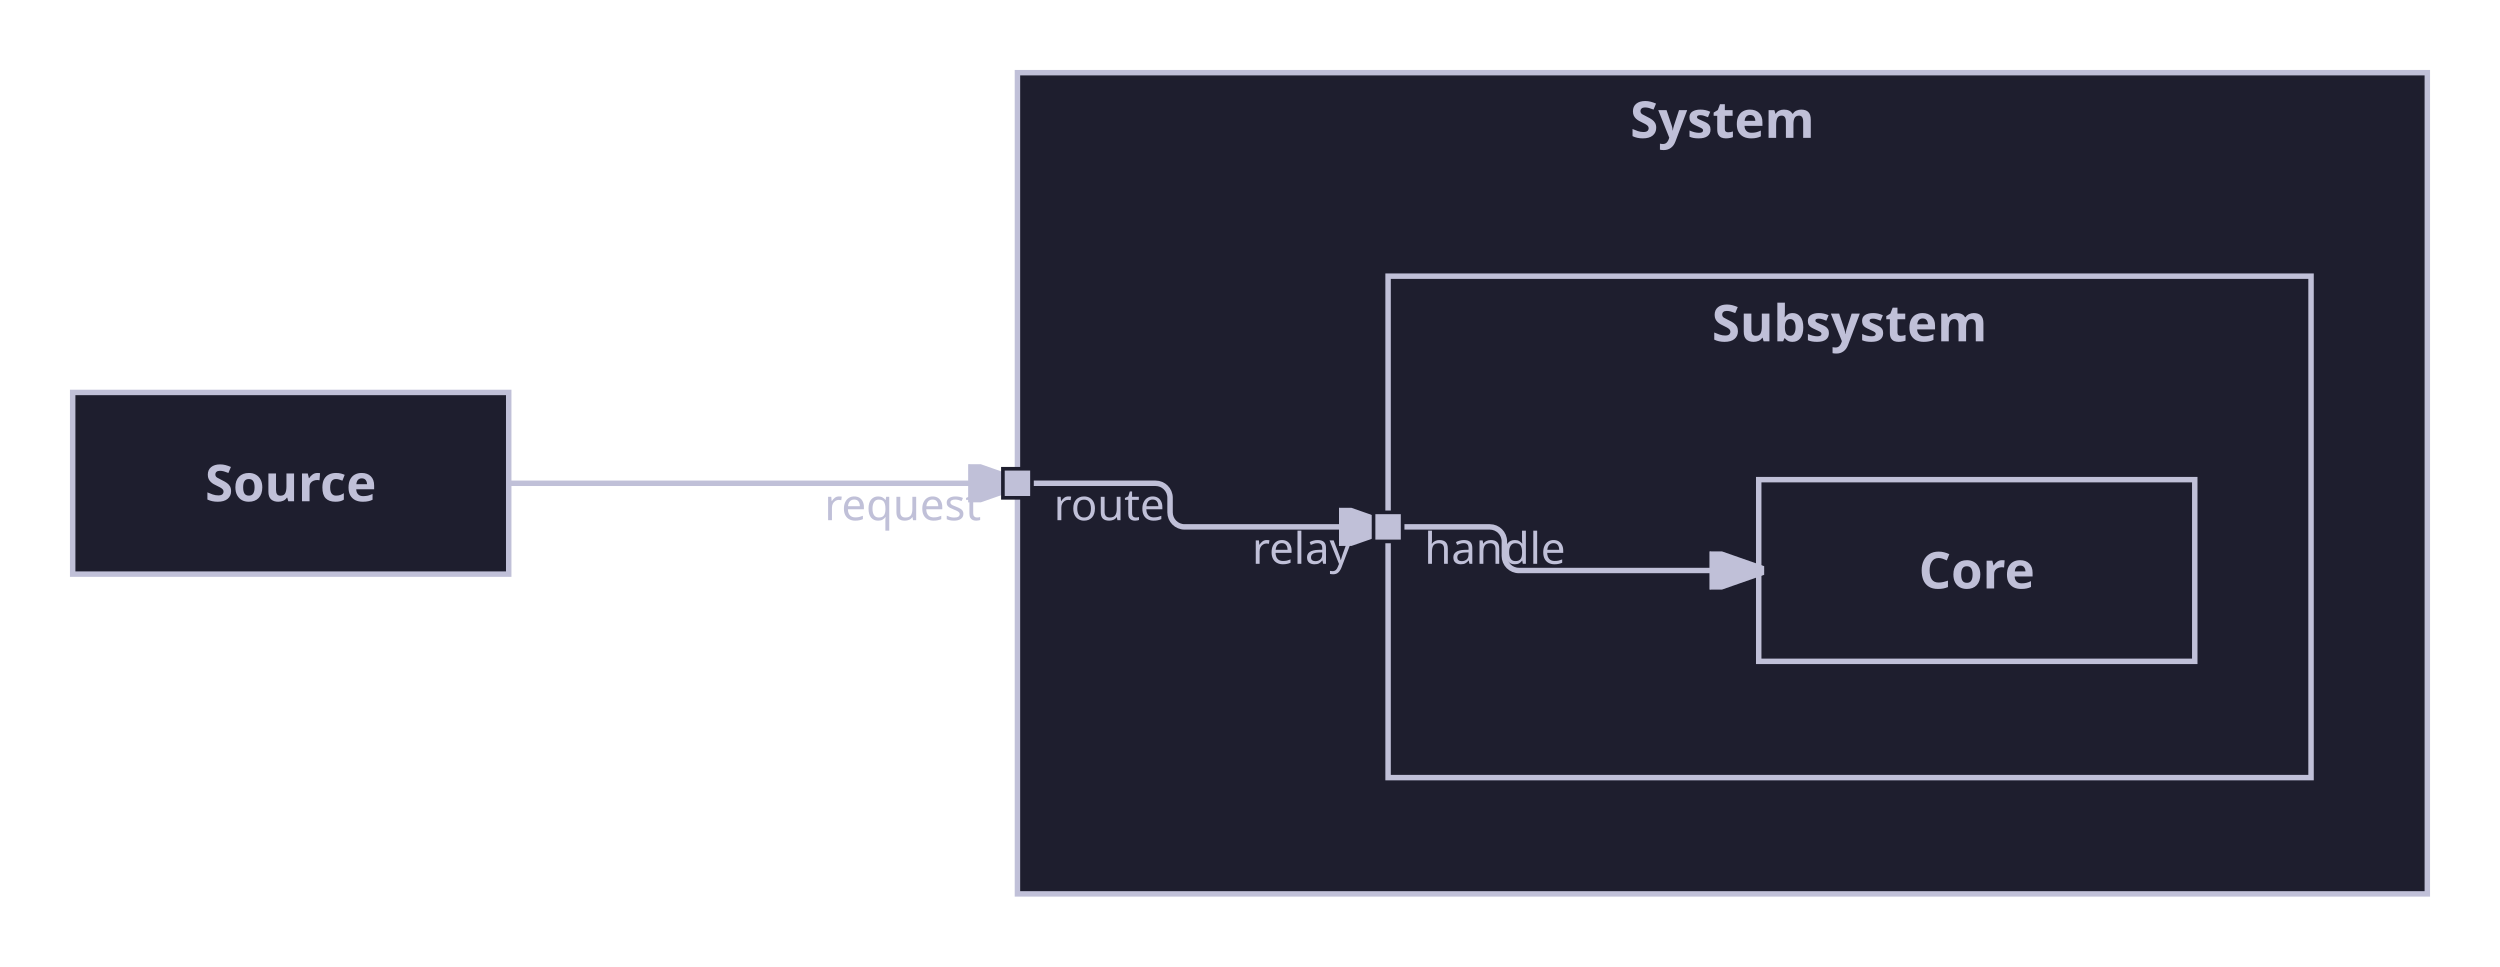
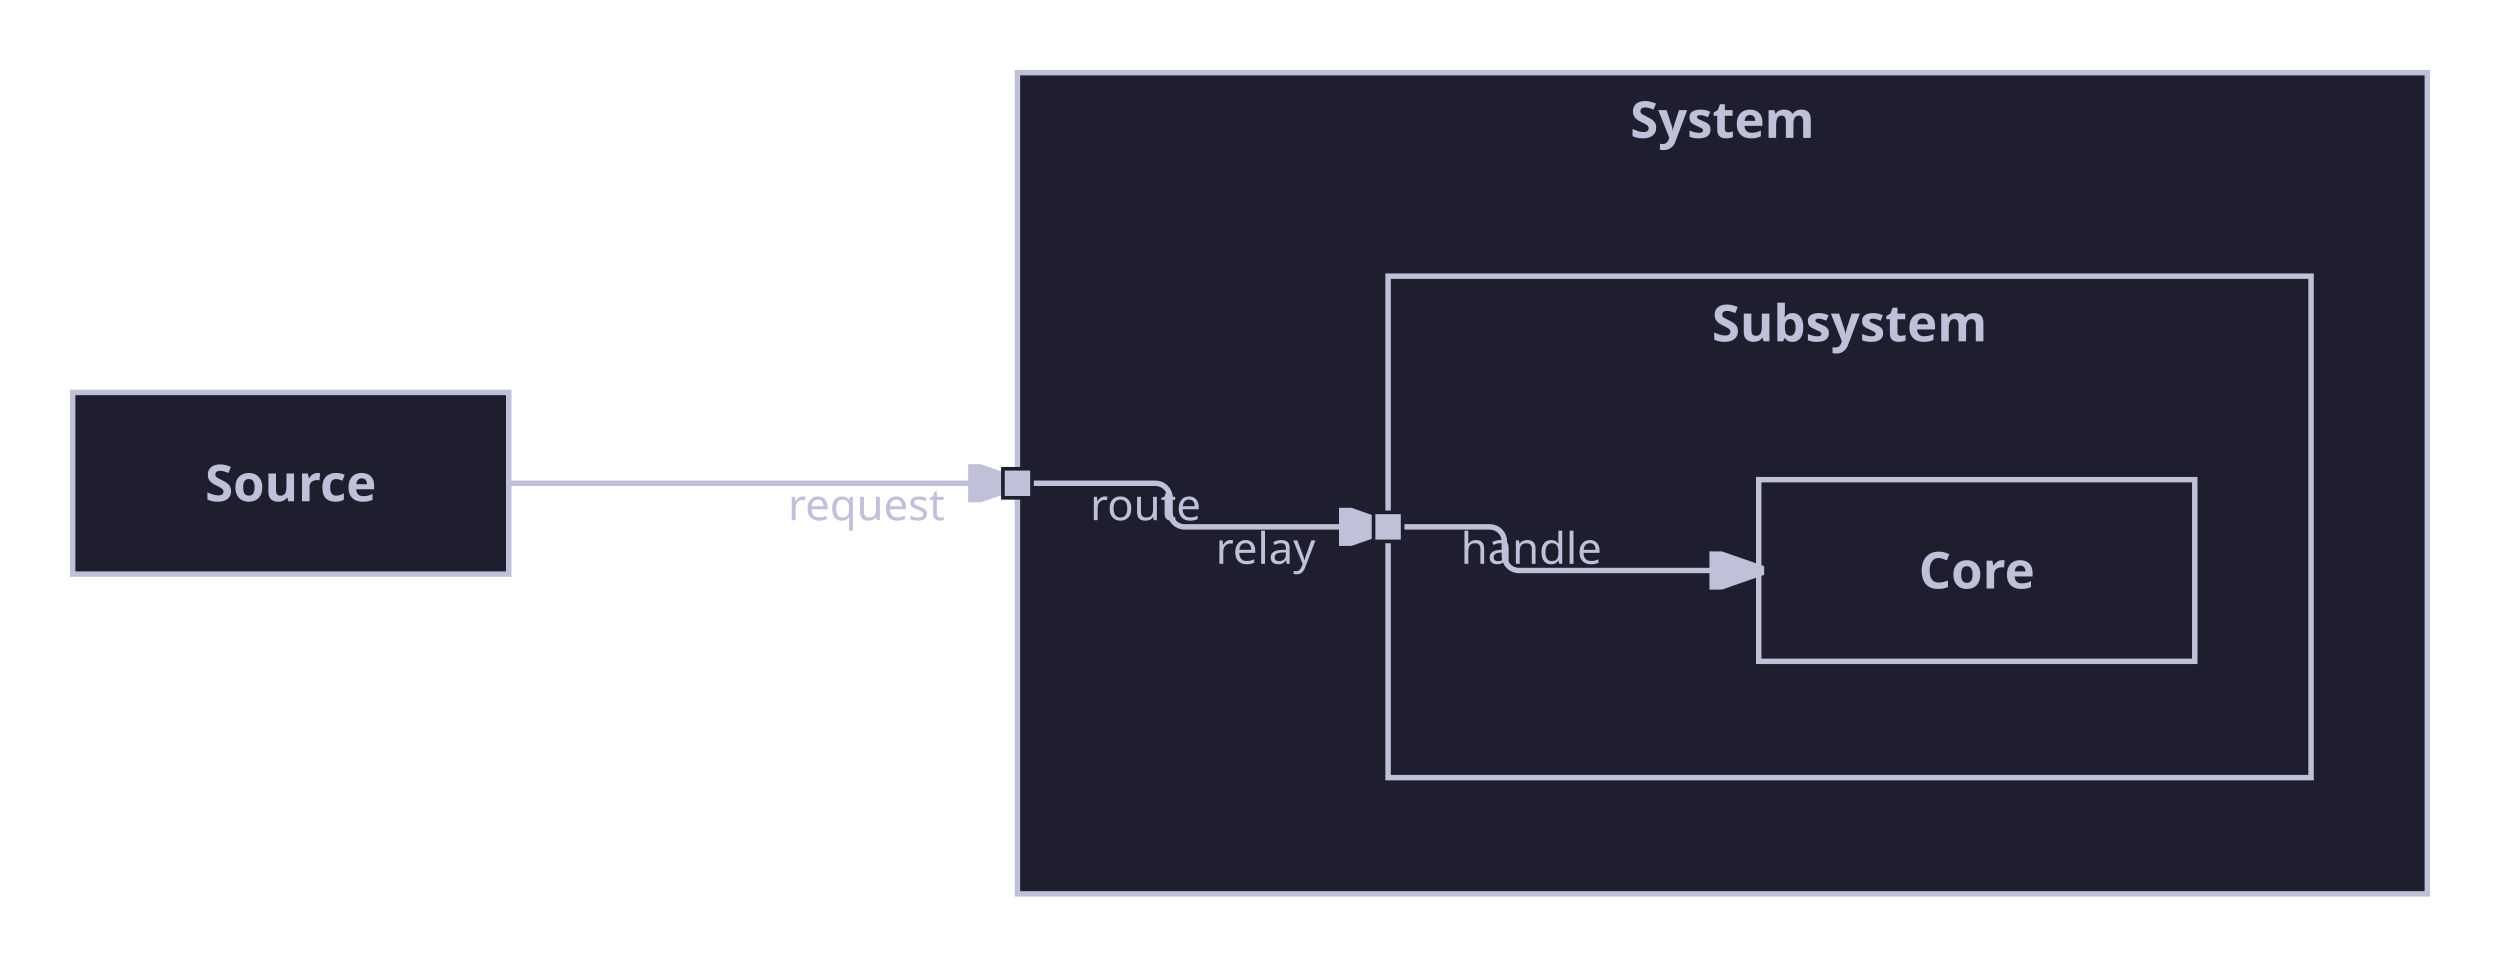
<svg xmlns="http://www.w3.org/2000/svg" width="688.00" height="266.00" viewBox="0 0 688.00 266.00">
  <defs>
    <marker id="line-end-open-chevron" markerWidth="10" markerHeight="7" refX="9" refY="3.5" orient="auto">
      <polyline points="0 0, 10 3.5, 0 7" fill="none" stroke="#C0C0D8" stroke-width="1.50" />
    </marker>
    <marker id="line-end-hollow-triangle" markerWidth="10" markerHeight="7" refX="9" refY="3.5" orient="auto">
      <polygon points="0 0, 10 3.5, 0 7" fill="#1E1E2E" stroke="#C0C0D8" stroke-width="1.50" />
    </marker>
    <marker id="line-end-filled-arrow" markerWidth="10" markerHeight="7" refX="9" refY="3.5" orient="auto">
      <polygon points="0 0, 10 3.5, 0 7" fill="#C0C0D8" stroke="#C0C0D8" stroke-width="1.50" />
    </marker>
    <marker id="line-end-hollow-triangle-crossbar" markerWidth="10" markerHeight="7" refX="9" refY="3.5" orient="auto">
      <polygon points="0 0, 10 3.5, 0 7" fill="#1E1E2E" stroke="#C0C0D8" stroke-width="1.50" />
      <line x1="7" y1="0" x2="7" y2="7" stroke="#C0C0D8" stroke-width="1.50" />
    </marker>
    <marker id="line-end-hollow-diamond" markerWidth="14" markerHeight="8" refX="13" refY="4" orient="auto">
      <polygon points="1 4, 7 0, 13 4, 7 8" fill="#1E1E2E" stroke="#C0C0D8" stroke-width="1.50" />
    </marker>
    <marker id="line-end-filled-diamond" markerWidth="14" markerHeight="8" refX="13" refY="4" orient="auto">
      <polygon points="1 4, 7 0, 13 4, 7 8" fill="#C0C0D8" stroke="#C0C0D8" stroke-width="1.50" />
    </marker>
    <marker id="line-end-circle" markerWidth="10" markerHeight="10" refX="9" refY="5" orient="auto">
      <circle cx="5" cy="5" r="4" fill="#1E1E2E" stroke="#C0C0D8" stroke-width="1.50" />
    </marker>
    <marker id="line-end-bar" markerWidth="4" markerHeight="12" refX="2" refY="6" orient="auto">
      <line x1="2" y1="0" x2="2" y2="12" stroke="#C0C0D8" stroke-width="1.50" />
    </marker>
    <filter id="label-bg" x="-0.05" y="-0.05" width="1.1" height="1.1">
      <feFlood flood-color="#1E1E2E" />
      <feComposite in="SourceGraphic" operator="over" />
    </filter>
  </defs>
  <rect x="20.00" y="108.00" width="120.00" height="50.00" fill="#1E1E2E" stroke="#C0C0D8" stroke-width="1.50" />
  <text x="80.00" y="133.00" font-family="Noto Sans, sans-serif" font-size="14.00" font-weight="bold" fill="#C0C0D8" text-anchor="middle" dominant-baseline="middle">Source</text>
  <rect x="280.00" y="20.00" width="388.00" height="226.00" fill="#1E1E2E" stroke="#C0C0D8" stroke-width="1.50" />
  <text x="474.00" y="33.00" font-family="Noto Sans, sans-serif" font-size="14.00" font-weight="bold" fill="#C0C0D8" text-anchor="middle" dominant-baseline="middle">System</text>
  <rect x="382.00" y="76.00" width="254.00" height="138.00" fill="#1E1E2E" stroke="#C0C0D8" stroke-width="1.50" />
  <text x="509.00" y="89.00" font-family="Noto Sans, sans-serif" font-size="14.00" font-weight="bold" fill="#C0C0D8" text-anchor="middle" dominant-baseline="middle">Subsystem</text>
  <rect x="484.00" y="132.00" width="120.00" height="50.00" fill="#1E1E2E" stroke="#C0C0D8" stroke-width="1.50" />
  <text x="544.00" y="157.00" font-family="Noto Sans, sans-serif" font-size="14.00" font-weight="bold" fill="#C0C0D8" text-anchor="middle" dominant-baseline="middle">Core</text>
  <path d="M 382.00 145.00 L 410.00 145.00 A 4.00 4.00 0 0 1 414.00 149.00 L 414.00 153.00 A 4.00 4.00 0 0 0 418.00 157.00 L 484.00 157.00" fill="none" stroke="#C0C0D8" stroke-width="1.50" marker-end="url(#line-end-filled-arrow)" />
  <path d="M 280.00 133.00 L 312.00 133.00 L 318.00 133.00 A 4.00 4.00 0 0 1 322.00 137.00 L 322.00 141.00 A 4.00 4.00 0 0 0 326.00 145.00 L 382.00 145.00" fill="none" stroke="#C0C0D8" stroke-width="1.50" marker-end="url(#line-end-filled-arrow)" />
  <path d="M 140.00 133.00 L 210.00 133.00 L 280.00 133.00" fill="none" stroke="#C0C0D8" stroke-width="1.50" marker-end="url(#line-end-filled-arrow)" />
  <rect x="378.00" y="141.00" width="8.00" height="8.00" fill="#C0C0D8" stroke="#1E1E2E" stroke-width="1.00" />
-   <text x="392.00" y="151.00" font-family="Noto Sans, sans-serif" font-size="12.00" fill="#C0C0D8" text-anchor="start" dominant-baseline="middle">handle</text>
-   <text x="372.00" y="151.00" font-family="Noto Sans, sans-serif" font-size="12.00" fill="#C0C0D8" text-anchor="end" dominant-baseline="middle">relay</text>
+   <text x="402.00" y="151.00" font-family="Noto Sans, sans-serif" font-size="12.00" fill="#C0C0D8" text-anchor="start" dominant-baseline="middle">handle</text>
+   <text x="362.00" y="151.00" font-family="Noto Sans, sans-serif" font-size="12.00" fill="#C0C0D8" text-anchor="end" dominant-baseline="middle">relay</text>
  <rect x="276.00" y="129.00" width="8.00" height="8.00" fill="#C0C0D8" stroke="#1E1E2E" stroke-width="1.00" />
-   <text x="290.00" y="139.00" font-family="Noto Sans, sans-serif" font-size="12.00" fill="#C0C0D8" text-anchor="start" dominant-baseline="middle">route</text>
-   <text x="270.00" y="139.00" font-family="Noto Sans, sans-serif" font-size="12.00" fill="#C0C0D8" text-anchor="end" dominant-baseline="middle">request</text>
+   <text x="300.00" y="139.00" font-family="Noto Sans, sans-serif" font-size="12.00" fill="#C0C0D8" text-anchor="start" dominant-baseline="middle">route</text>
+   <text x="260.00" y="139.00" font-family="Noto Sans, sans-serif" font-size="12.00" fill="#C0C0D8" text-anchor="end" dominant-baseline="middle">request</text>
</svg>
